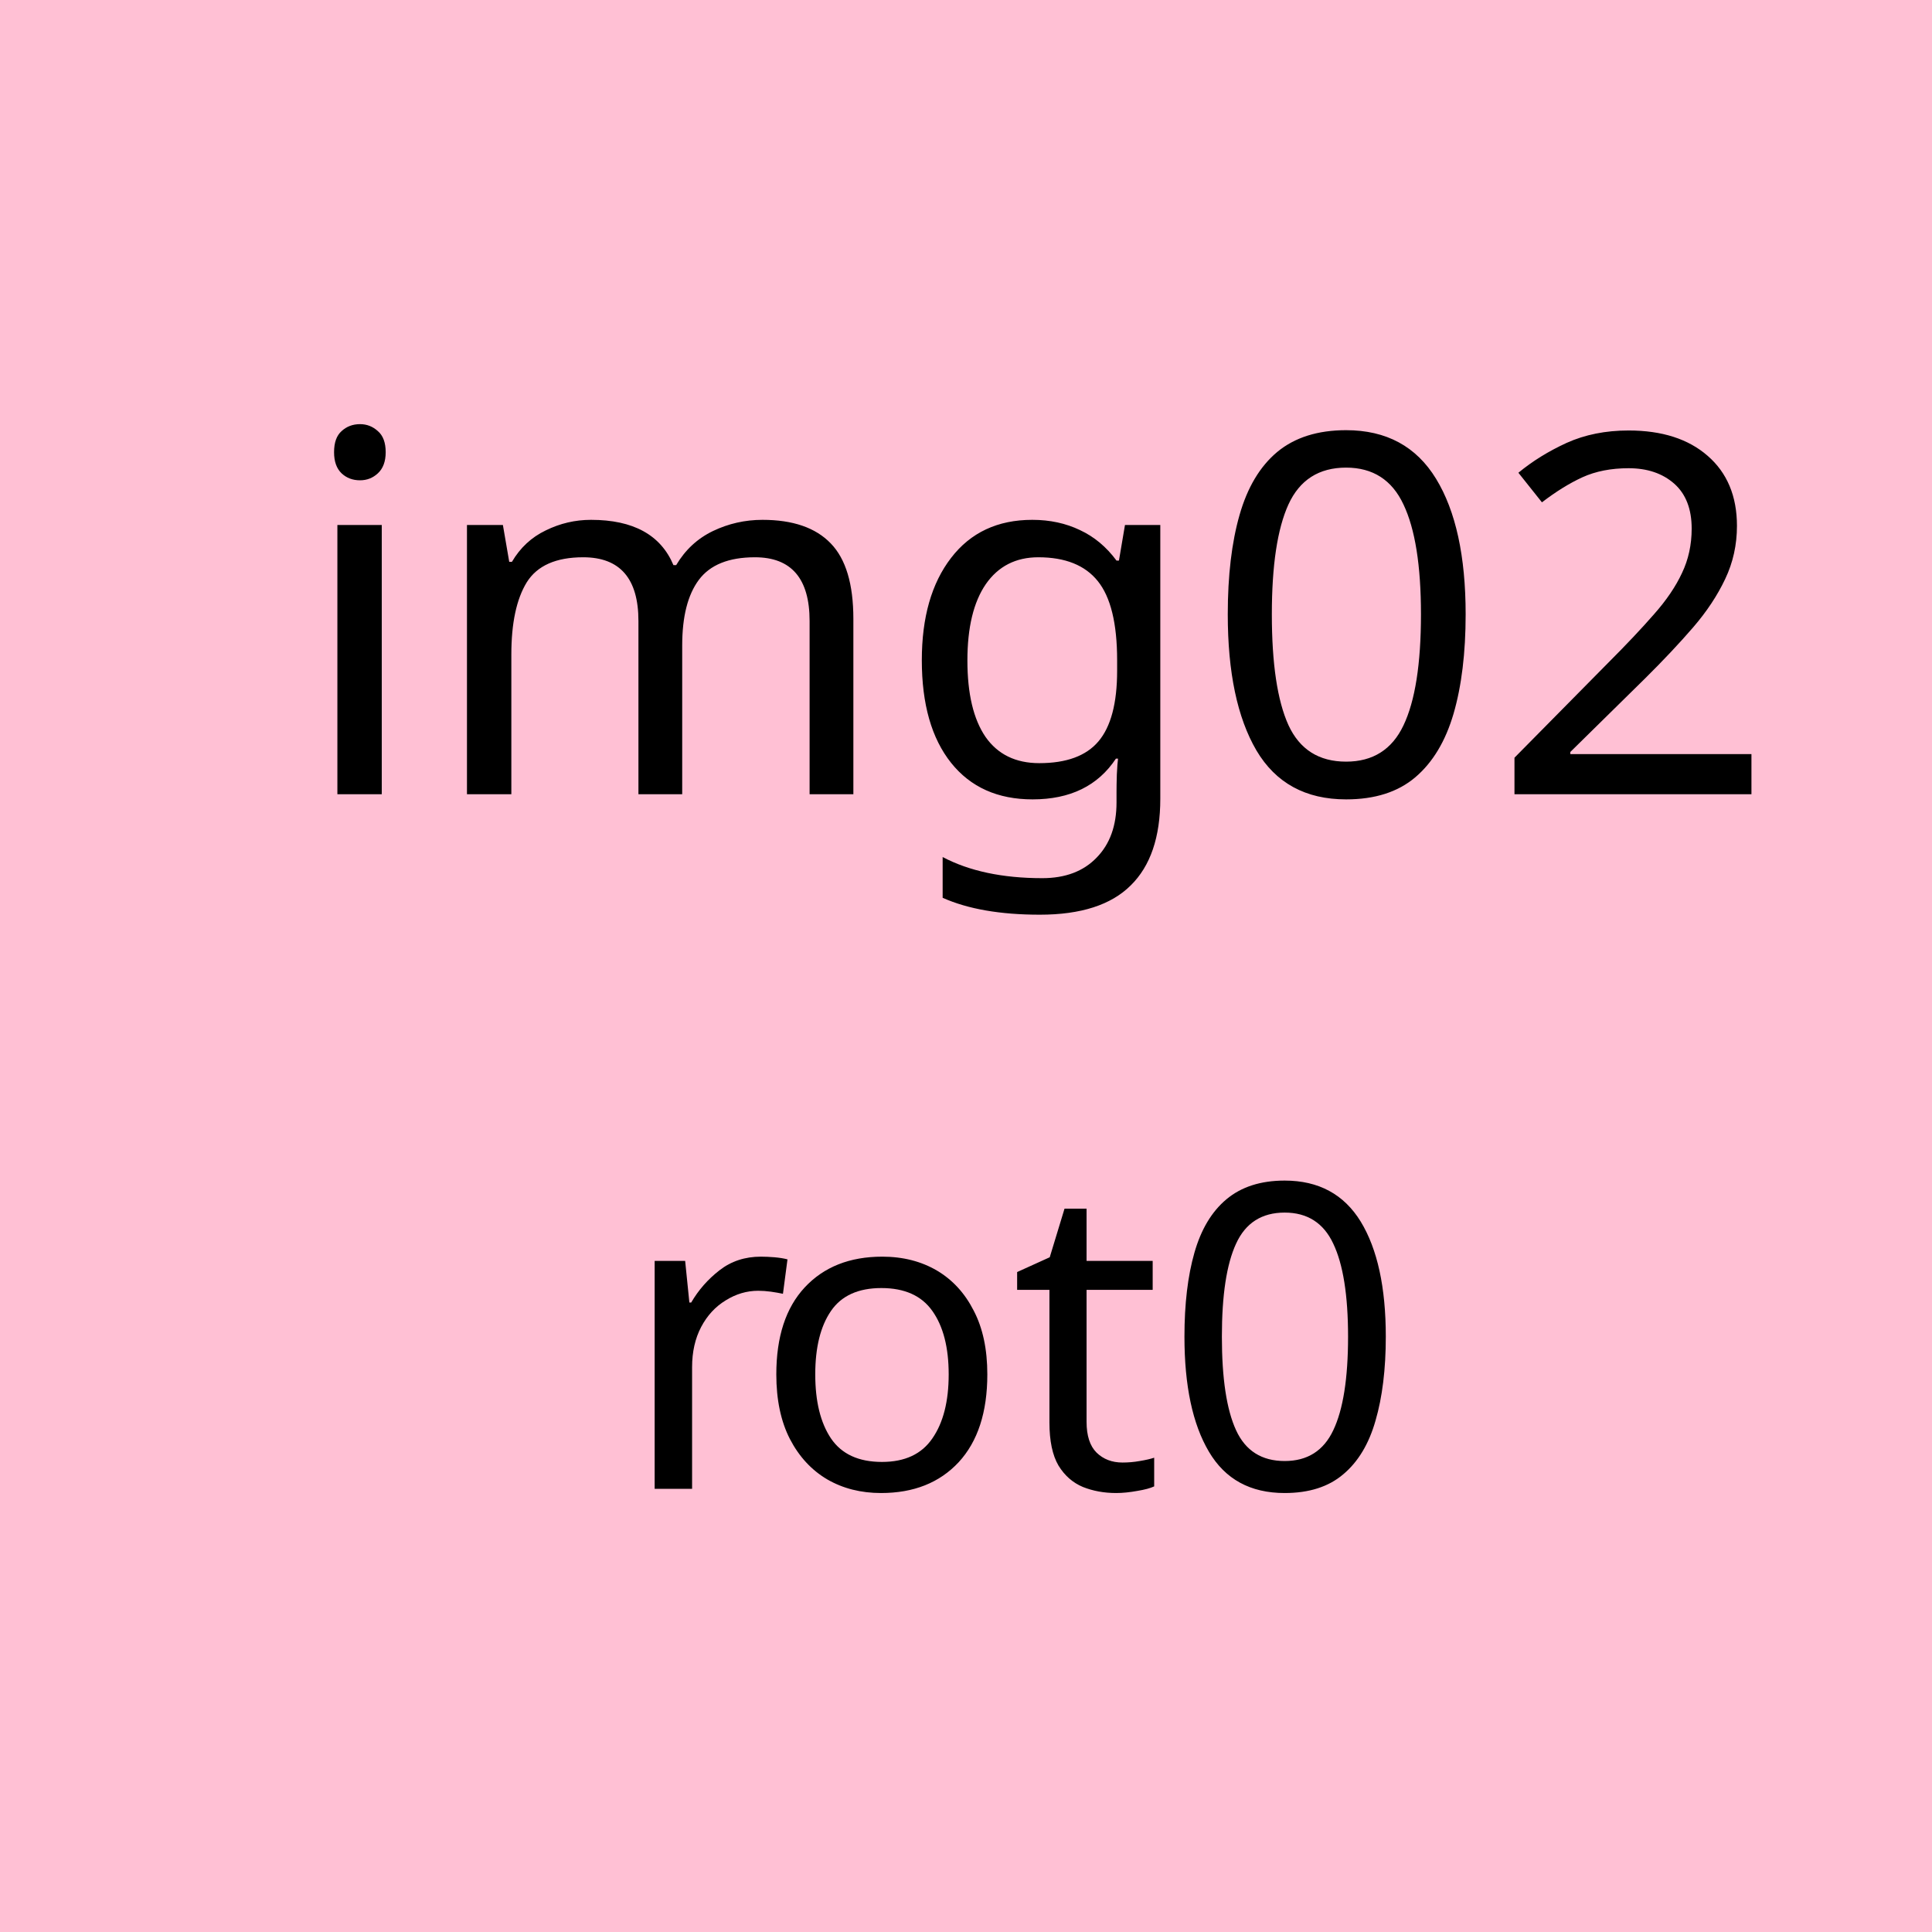
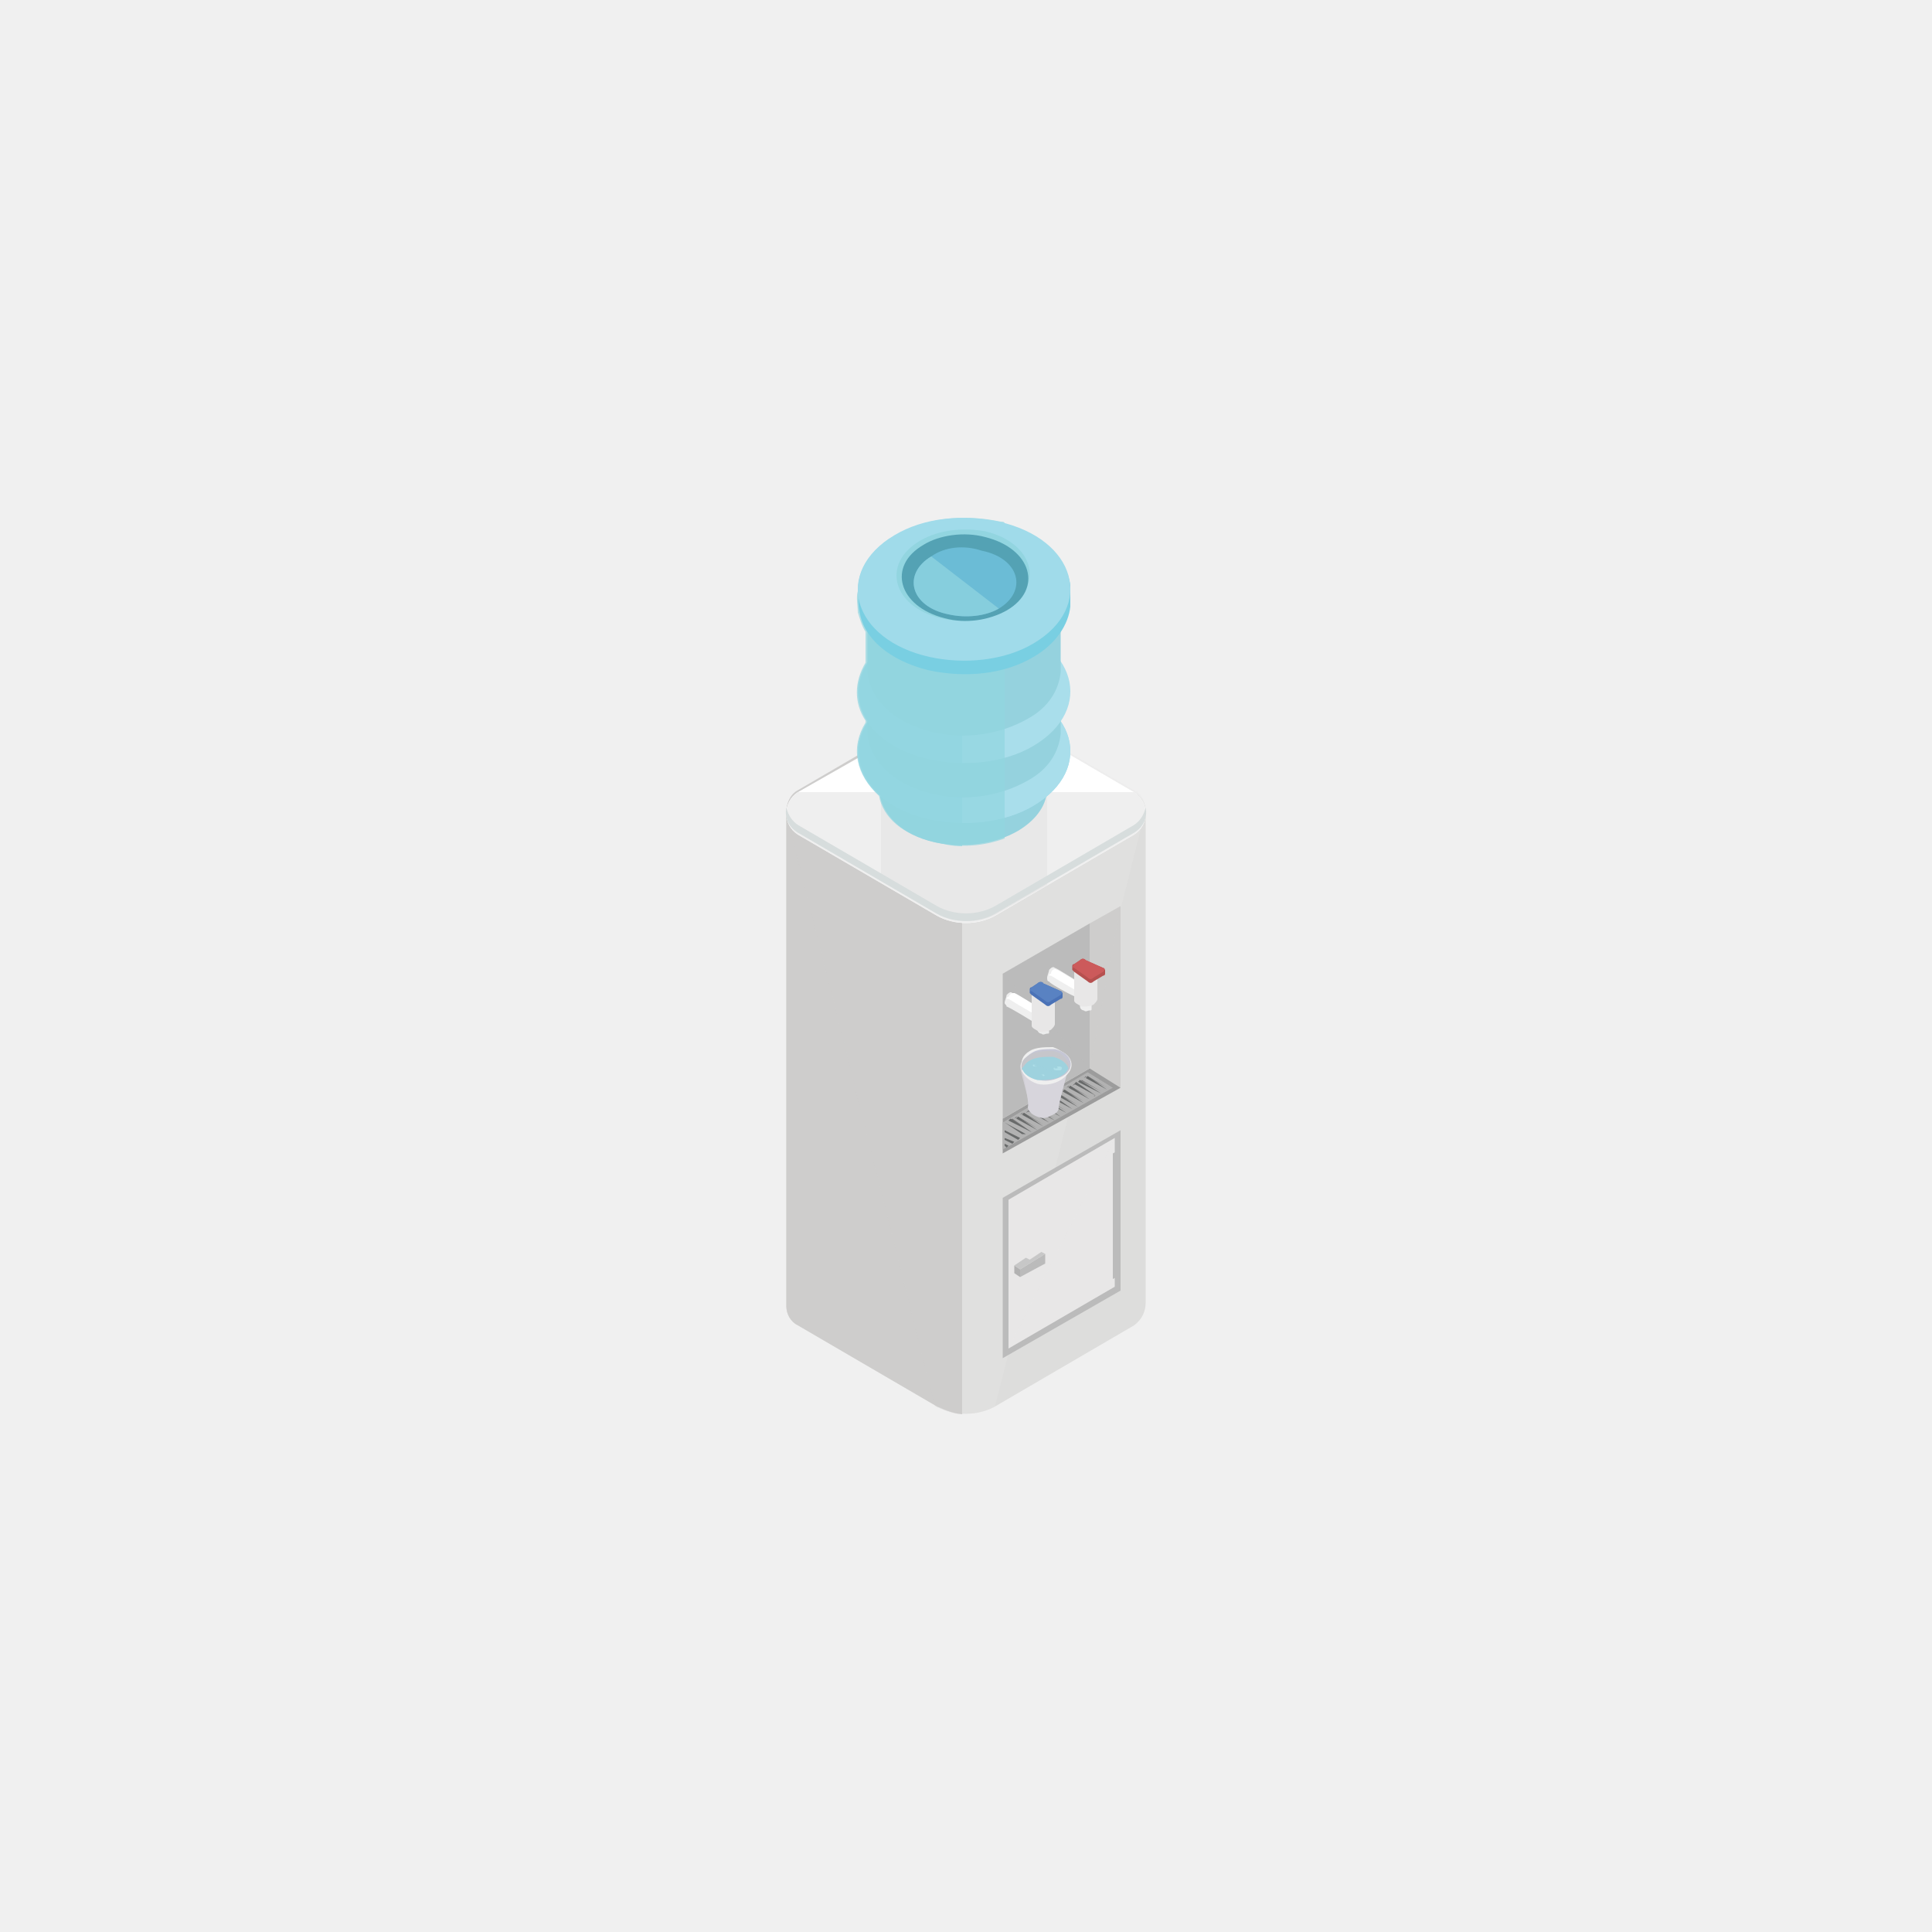
- <svg xmlns="http://www.w3.org/2000/svg" viewBox="0 0 100 100">
-   <defs>
-     <style>.cls-1{fill:#ffc0d4;}.cls-2{font-size:26px;}.cls-2,.cls-3{font-family:MyriadPro-Regular, Myriad Pro;}.cls-3{font-size:22px;letter-spacing:-0.01em;}.cls-4{letter-spacing:0em;}</style>
-   </defs>
-   <g id="bg">
-     <rect class="cls-1" x="-293.47" y="-29.82" width="900.59" height="256.94" />
-     <path d="M606.62-29.32V226.62H-293V-29.32H606.62m1-1H-294V227.62H607.62V-30.32Z" />
-   </g>
-   <g id="img_labels" data-name="img labels">
-     <text class="cls-2" transform="translate(15.26 41.11)">img02</text>
-   </g>
-   <g id="rot0">
-     <text class="cls-3" transform="translate(32.01 77.06)">r<tspan class="cls-4" x="6.97" y="0">ot0</tspan>
-     </text>
+ <svg xmlns="http://www.w3.org/2000/svg" version="1.1" id="Layer_1" x="0px" y="0px" viewBox="0 0 100 100" style="enable-background:new 0 0 100 100;" xml:space="preserve">
+   <style type="text/css">
+ 	.st0{fill:#DDDDDC;}
+ 	.st1{opacity:0.3;fill:#E8E7E7;}
+ 	.st2{fill:#CECDCC;}
+ 	.st3{opacity:0.2;fill:#CECDCC;}
+ 	.st4{fill:#FFFFFF;}
+ 	.st5{fill:#EFEFEF;}
+ 	.st6{fill:#D7DDDD;}
+ 	.st7{fill:#95D2DE;}
+ 	.st8{fill:#A0DBEB;}
+ 	.st9{fill:#A9DEEB;}
+ 	.st10{opacity:0.7;fill:#92D5E0;}
+ 	.st11{fill:#79CFE2;}
+ 	.st12{fill:#A0DBEA;}
+ 	.st13{fill:#92D5E0;}
+ 	.st14{fill:#54A2B4;}
+ 	.st15{fill:#6BBCD6;}
+ 	.st16{fill:#9C9C9C;}
+ 	.st17{fill:#B2B2B2;}
+ 	.st18{fill:#BBBBBB;}
+ 	.st19{opacity:0.2;fill:#BBBBBB;}
+ 	.st20{fill:#777778;}
+ 	.st21{fill:#686A6A;}
+ 	.st22{fill:#E8E7E7;}
+ 	.st23{fill:#B6504F;}
+ 	.st24{fill:#CC5A5B;}
+ 	.st25{fill:#EBECEC;}
+ 	.st26{fill:#4A72B7;}
+ 	.st27{fill:#5982C2;}
+ 	.st28{fill:#C7C7C7;}
+ 	.st29{fill:#D7D5DC;}
+ 	.st30{opacity:0.8;fill:#D7D5DC;}
+ 	.st31{fill:#C5C6D4;}
+ 	.st32{fill:#C6C6CB;}
+ 	.st33{opacity:0.3;fill:#C6C6CB;}
+ 	.st34{fill:#9ED2DE;}
+ 	.st35{opacity:0.6;fill:#9ED2DE;}
+ 	.st36{fill:#AFDFE8;}
+ </style>
+   <g>
+     <g id="XMLID_235_">
+       <g id="XMLID_391_">
+         <path id="XMLID_393_" class="st0" d="M40.7,42.1c0-0.4,0.2-0.9,0.6-1.1l7.2-4.2c0.9-0.5,2.1-0.5,3,0l7.2,4.2     c0.4,0.2,0.6,0.6,0.6,1c0,0.4,0,25.1,0,25.4c0,0.5-0.2,0.9-0.6,1.2l-7.2,4.2c-0.9,0.5-2.1,0.5-3,0l-7.2-4.2     c-0.4-0.2-0.6-0.6-0.6-1C40.7,67.2,40.7,42.5,40.7,42.1z" />
+         <path id="XMLID_16301_" class="st1" d="M51.5,72.8c-0.9,0.5-2.1,0.5-3,0l-7.2-4.2c-0.4-0.2-0.6-0.6-0.6-1c0-0.5,0-25.1,0-25.6     c0-0.4,0.2-0.9,0.6-1.1l7.2-4.2c0.9-0.5,2.1-0.5,3,0l7.2,4.2c0.4,0.2,0.6,0.6,0.6,1" />
+         <path class="st2" d="M49.9,73.2c-0.5,0-0.9-0.2-1.4-0.4l-7.2-4.2c-0.4-0.2-0.6-0.6-0.6-1c0-0.5,0-25.1,0-25.6     c0-0.4,0.2-0.9,0.6-1.1l7.2-4.2c0,0,0,0,0,0h1.3V73.2z" />
+         <path class="st3" d="M40.7,42.1c0-0.4,0.2-0.9,0.6-1.1l7.2-4.2c0,0,0,0,0,0h1.3v36.4c-0.5,0-0.9-0.2-1.4-0.4" />
+         <path id="XMLID_392_" class="st4" d="M48.5,36.9L41.3,41c-0.8,0.5-0.8,1.7,0,2.2l7.2,4.2c0.9,0.5,2.1,0.5,3,0l7.2-4.2     c0.8-0.5,0.8-1.7,0-2.2l-7.2-4.2C50.6,36.3,49.4,36.3,48.5,36.9z" />
+         <path id="XMLID_16300_" class="st5" d="M41.3,41c-0.8,0.5-0.8,1.7,0,2.2l7.2,4.2c0.9,0.5,2.1,0.5,3,0l7.2-4.2     c0.8-0.5,0.8-1.7,0-2.2" />
+         <path class="st3" d="M54.2,45.8l-2.6,1.5c-0.9,0.5-2.1,0.5-3,0l-3-1.7v-4.4h8.6V45.8z" />
+         <path class="st6" d="M41.3,42.7l7.2,4.2c0.9,0.5,2.1,0.5,3,0l7.2-4.2c0.3-0.2,0.5-0.5,0.6-0.9c0.1,0.5-0.1,1-0.6,1.3l-7.2,4.2     c-0.9,0.5-2.1,0.5-3,0l-7.2-4.2c-0.5-0.3-0.7-0.8-0.6-1.3C40.8,42.2,41,42.5,41.3,42.7z" />
+       </g>
+       <g id="XMLID_4704_">
+         <g id="XMLID_4706_">
+           <path id="XMLID_4707_" class="st7" d="M45.5,39.7c0-0.8,0.5-1.5,1.5-2.1h0c1.2-0.7,2.8-0.9,4.3-0.6l0,0c1.8,0.4,2.9,1.6,2.9,2.7      c0,0.8,0,1.1,0,1.1c0,0.8-0.5,1.6-1.5,2.2h0c-1.2,0.7-2.8,0.9-4.3,0.6h0c-1.8-0.4-2.8-1.5-2.9-2.7V39.7z" />
+         </g>
+         <g id="XMLID_347_">
+           <g id="XMLID_388_">
+             <path id="XMLID_390_" class="st8" d="M46.3,36.1L46.3,36.1c-3.2,1.9-2.2,5.4,1.8,6.3l0,0c1.8,0.4,3.9,0.2,5.4-0.7h0       c3.2-1.9,2.2-5.4-1.8-6.3l0,0C49.8,35,47.8,35.2,46.3,36.1z" />
+             <path id="XMLID_389_" class="st9" d="M46.3,36.1L46.3,36.1c-3.2,1.9-2.2,5.4,1.8,6.3l0,0c1.8,0.4,3.9,0.2,5.4-0.7h0       c3.2-1.9,2.2-5.4-1.8-6.3l0,0C49.8,35,47.8,35.2,46.3,36.1z" />
+           </g>
+           <path id="XMLID_387_" class="st7" d="M44.9,36.8c-0.1-1,0.5-2,1.7-2.7l0,0c1.4-0.8,3.2-1.1,4.9-0.7l0,0c2.3,0.5,3.5,2,3.4,3.4      c0,0.2,0,1,0,1.2c-0.1,0.9-0.6,1.8-1.7,2.4l0,0c-1.4,0.8-3.2,1.1-4.9,0.7l0,0c-2.1-0.5-3.2-1.7-3.4-3      C44.9,37.9,44.9,37,44.9,36.8z" />
+           <g id="XMLID_380_">
+             <path id="XMLID_386_" class="st9" d="M46.3,33L46.3,33c-3.2,1.9-2.2,5.4,1.8,6.3l0,0c1.8,0.4,3.9,0.2,5.4-0.7h0       c3.2-1.9,2.2-5.4-1.8-6.3l0,0C49.8,31.9,47.8,32.1,46.3,33z" />
+           </g>
+           <path id="XMLID_370_" class="st7" d="M44.9,32.3c-0.1-1,0.5-2,1.7-2.7v0c1.4-0.8,3.2-1.1,4.9-0.7l0,0c2.3,0.5,3.5,2,3.4,3.4      c0,0.2,0,2.3,0,2.5c-0.1,0.9-0.6,1.8-1.7,2.4l0,0c-1.4,0.8-3.2,1.1-4.9,0.7l0,0c-2.1-0.5-3.2-1.7-3.4-3      C44.9,34.7,44.9,32.5,44.9,32.3z" />
+           <path class="st10" d="M44.9,34.3c0-0.5,0-1.2,0-1.6c-0.2-0.3-0.3-0.7-0.4-1c0-0.3-0.1-0.8,0-1.1c0-1,0.6-2.1,1.9-2.9h0      c1.5-0.9,3.5-1.1,5.4-0.7c0.1,0,0.2,0,0.2,0.1v16.3c-1.1,0.4-2.3,0.5-3.5,0.2h0c-1.7-0.4-2.7-1.3-2.9-2.4      c-1.2-1.1-1.5-2.5-0.7-3.8c0,0,0-0.1,0-0.1C44.3,36.4,44.3,35.3,44.9,34.3z" />
+           <path class="st10" d="M49.8,43.8c-0.5,0-0.9-0.1-1.4-0.2h0c-1.7-0.4-2.7-1.3-2.9-2.4c-1.2-1.1-1.5-2.5-0.7-3.8c0,0,0-0.1,0-0.1      c-0.6-0.9-0.6-2,0-3c0-0.5,0-1.2,0-1.6c-0.2-0.3-0.3-0.7-0.4-1c0-0.3-0.1-0.8,0-1.1c0-1,0.5-1.9,1.6-2.7h3.8V43.8z" />
+           <g id="XMLID_348_">
+             <path id="XMLID_369_" class="st11" d="M46.3,27.8L46.3,27.8c1.5-0.9,3.5-1.1,5.4-0.7v0c2.2,0.5,3.5,1.8,3.7,3.2       c0,0.3,0,0.9,0,1.1c-0.1,0.9-0.7,1.9-1.9,2.6v0c-1.5,0.9-3.5,1.1-5.4,0.7l0,0c-2.1-0.5-3.4-1.7-3.6-3c-0.1-0.3-0.1-1.1,0-1.3       C44.5,29.4,45.1,28.5,46.3,27.8z" />
+             <path id="XMLID_368_" class="st12" d="M46.3,27.7L46.3,27.7c-3.2,1.9-2.2,5.4,1.8,6.3l0,0c1.8,0.4,3.9,0.2,5.4-0.7l0,0       c3.2-1.9,2.2-5.4-1.8-6.3l0,0C49.8,26.6,47.8,26.8,46.3,27.7z" />
+             <path id="XMLID_367_" class="st13" d="M47.6,28L47.6,28c-2,1.2-1.4,3.4,1.1,4l0,0c1.2,0.3,2.5,0.1,3.4-0.5h0       c2-1.2,1.4-3.4-1.1-4h0C49.9,27.3,48.6,27.4,47.6,28z" />
+             <path id="XMLID_363_" class="st14" d="M47.8,28.2L47.8,28.2c-1.9,1.1-1.3,3.2,1.1,3.8l0,0c1.1,0.3,2.3,0.1,3.2-0.4l0,0       c1.9-1.1,1.3-3.2-1.1-3.8l0,0C49.9,27.5,48.6,27.7,47.8,28.2z" />
+             <path id="XMLID_360_" class="st15" d="M48.2,28.8L48.2,28.8c-1.5,0.9-1.1,2.6,0.9,3l0,0c0.9,0.2,1.9,0.1,2.6-0.3v0       c1.5-0.9,1.1-2.6-0.9-3l0,0C49.9,28.2,48.9,28.3,48.2,28.8z" />
+             <path id="XMLID_16303_" class="st10" d="M48.2,28.8L48.2,28.8c-1.5,0.9-1.1,2.6,0.9,3l0,0c0.9,0.2,1.9,0.1,2.6-0.3v0" />
+           </g>
+         </g>
+       </g>
+       <g id="XMLID_245_">
+         <g id="XMLID_246_">
+           <polygon id="XMLID_340_" class="st2" points="56.4,47.8 58,46.9 58,56.3 56.4,55.3     " />
+           <polyline id="XMLID_16304_" class="st3" points="56.4,55.3 56.4,47.8 58,46.9     " />
+           <polygon id="XMLID_338_" class="st16" points="51.9,57.9 56.4,55.3 58,56.3 51.9,59.7     " />
+           <polygon id="XMLID_337_" class="st17" points="51.9,58.1 56.3,55.5 57.6,56.3 51.9,59.5     " />
+           <polygon id="XMLID_336_" class="st18" points="56.4,47.8 56.4,55.3 51.9,57.9 51.9,50.4     " />
+           <polyline id="XMLID_16305_" class="st19" points="51.9,50.4 56.4,47.8 56.4,55.3     " />
+           <g id="XMLID_268_">
+             <g id="XMLID_288_">
+               <g id="XMLID_332_">
+                 <path id="XMLID_335_" class="st20" d="M57.3,56.3L57.3,56.3l-1.1-0.6l-0.1,0.1l0,0l0.2-0.1L57.3,56.3L57.3,56.3         C57.3,56.3,57.3,56.3,57.3,56.3C57.3,56.3,57.3,56.3,57.3,56.3z" />
+                 <path id="XMLID_334_" class="st21" d="M57.3,56.4L57.3,56.4C57.2,56.4,57.2,56.4,57.3,56.4C57.2,56.4,57.2,56.4,57.3,56.4         l-1.1-0.6l0.1-0.1L57.3,56.4L57.3,56.4C57.3,56.3,57.3,56.3,57.3,56.4C57.3,56.4,57.3,56.4,57.3,56.4z" />
+               </g>
+               <g id="XMLID_329_">
+                 <path id="XMLID_331_" class="st20" d="M57,56.5L57,56.5l-1.1-0.6L55.8,56l0,0l0.2-0.1L57,56.5L57,56.5         C57,56.5,57,56.5,57,56.5C57,56.5,57,56.5,57,56.5z" />
+                 <path id="XMLID_330_" class="st21" d="M57,56.6L57,56.6C56.9,56.6,56.9,56.6,57,56.6C56.9,56.6,56.9,56.6,57,56.6L55.8,56         l0.1-0.1L57,56.6L57,56.6C57,56.5,57,56.5,57,56.6C57,56.5,57,56.6,57,56.6z" />
+               </g>
+               <g id="XMLID_316_">
+                 <path id="XMLID_328_" class="st20" d="M56.7,56.7L56.7,56.7l-1.1-0.6l-0.1,0.1l0,0l0.2-0.1L56.7,56.7L56.7,56.7         C56.7,56.6,56.7,56.7,56.7,56.7C56.7,56.7,56.7,56.7,56.7,56.7z" />
+                 <path id="XMLID_327_" class="st21" d="M56.7,56.7L56.7,56.7C56.6,56.8,56.6,56.7,56.7,56.7C56.6,56.7,56.6,56.7,56.7,56.7         l-1.1-0.6l0.1-0.1L56.7,56.7L56.7,56.7C56.7,56.7,56.7,56.7,56.7,56.7C56.7,56.7,56.7,56.7,56.7,56.7z" />
+               </g>
+               <g id="XMLID_310_">
+                 <path id="XMLID_315_" class="st20" d="M56.4,56.8L56.4,56.8l-1.1-0.6l-0.1,0.1l0,0l0.2-0.1L56.4,56.8L56.4,56.8         C56.4,56.8,56.4,56.9,56.4,56.8C56.4,56.9,56.4,56.9,56.4,56.8z" />
+                 <path id="XMLID_314_" class="st21" d="M56.4,56.9L56.4,56.9C56.3,56.9,56.3,56.9,56.4,56.9C56.3,56.9,56.3,56.9,56.4,56.9         l-1.1-0.6l0.1-0.1L56.4,56.9L56.4,56.9C56.4,56.9,56.4,56.9,56.4,56.9C56.4,56.9,56.4,56.9,56.4,56.9z" />
+               </g>
+               <g id="XMLID_307_">
+                 <path id="XMLID_309_" class="st20" d="M56.1,57L56.1,57L55,56.4l-0.1,0.1l0,0l0.2-0.1L56.1,57L56.1,57         C56.1,57,56.1,57,56.1,57C56.1,57,56.1,57,56.1,57z" />
+                 <path id="XMLID_308_" class="st21" d="M56.1,57.1L56.1,57.1C56,57.1,56,57.1,56.1,57.1C56,57.1,56,57.1,56.1,57.1l-1.1-0.6         l0.1-0.1L56.1,57.1L56.1,57.1C56.1,57,56.1,57,56.1,57.1C56.1,57.1,56.1,57.1,56.1,57.1z" />
+               </g>
+               <g id="XMLID_304_">
+                 <path id="XMLID_306_" class="st20" d="M55.8,57.2L55.8,57.2l-1.1-0.6l-0.1,0.1l0,0l0.2-0.1L55.8,57.2L55.8,57.2         C55.8,57.2,55.8,57.2,55.8,57.2C55.8,57.2,55.8,57.2,55.8,57.2z" />
+                 <path id="XMLID_305_" class="st21" d="M55.8,57.3L55.8,57.3C55.7,57.3,55.7,57.3,55.8,57.3C55.7,57.2,55.7,57.2,55.8,57.3         l-1.1-0.6l0.1-0.1L55.8,57.3L55.8,57.3C55.8,57.2,55.8,57.2,55.8,57.3C55.8,57.2,55.8,57.3,55.8,57.3z" />
+               </g>
+               <g id="XMLID_301_">
+                 <path id="XMLID_303_" class="st20" d="M55.5,57.4L55.5,57.4l-1.1-0.6l-0.1,0.1l0,0l0.2-0.1L55.5,57.4L55.5,57.4         C55.5,57.3,55.5,57.4,55.5,57.4C55.5,57.4,55.5,57.4,55.5,57.4z" />
+                 <path id="XMLID_302_" class="st21" d="M55.5,57.4L55.5,57.4C55.4,57.4,55.4,57.4,55.5,57.4C55.4,57.4,55.4,57.4,55.5,57.4         l-1.1-0.6l0.1-0.1L55.5,57.4L55.5,57.4C55.5,57.4,55.5,57.4,55.5,57.4C55.5,57.4,55.5,57.4,55.5,57.4z" />
+               </g>
+               <g id="XMLID_298_">
+                 <path id="XMLID_300_" class="st20" d="M55.2,57.5L55.2,57.5l-1.1-0.6L54,57l0,0l0.2-0.1L55.2,57.5L55.2,57.5         C55.2,57.5,55.2,57.5,55.2,57.5C55.2,57.6,55.2,57.5,55.2,57.5z" />
+                 <path id="XMLID_299_" class="st21" d="M55.2,57.6L55.2,57.6C55.1,57.6,55.1,57.6,55.2,57.6C55.1,57.6,55.1,57.6,55.2,57.6         L54,57l0.1-0.1L55.2,57.6L55.2,57.6C55.2,57.5,55.2,57.6,55.2,57.6C55.2,57.6,55.2,57.6,55.2,57.6z" />
+               </g>
+               <g id="XMLID_295_">
+                 <path id="XMLID_297_" class="st20" d="M54.9,57.7L54.9,57.7l-1.1-0.6l-0.1,0.1l0,0l0.1-0.1L54.9,57.7L54.9,57.7         C54.9,57.7,54.9,57.7,54.9,57.7C54.9,57.7,54.9,57.7,54.9,57.7z" />
+                 <path id="XMLID_296_" class="st21" d="M54.9,57.8L54.9,57.8C54.8,57.8,54.8,57.8,54.9,57.8C54.8,57.8,54.8,57.8,54.9,57.8         l-1.1-0.6l0.1-0.1L54.9,57.8L54.9,57.8C54.9,57.7,54.9,57.7,54.9,57.8C54.9,57.8,54.9,57.8,54.9,57.8z" />
+               </g>
+               <g id="XMLID_292_">
+                 <path id="XMLID_294_" class="st20" d="M54.6,57.9L54.6,57.9l-1.1-0.6l-0.1,0.1l0,0l0.2-0.1L54.6,57.9L54.6,57.9         C54.6,57.9,54.6,57.9,54.6,57.9C54.6,57.9,54.6,57.9,54.6,57.9z" />
+                 <path id="XMLID_293_" class="st21" d="M54.6,58L54.6,58C54.5,58,54.5,58,54.6,58C54.5,57.9,54.5,57.9,54.6,58l-1.1-0.6         l0.1-0.1L54.6,58L54.6,58C54.6,57.9,54.6,57.9,54.6,58C54.6,57.9,54.6,57.9,54.6,58z" />
+               </g>
+               <g id="XMLID_289_">
+                 <path id="XMLID_291_" class="st20" d="M54.3,58.1L54.3,58.1l-1.1-0.6l-0.1,0.1l0,0l0.2-0.1L54.3,58.1L54.3,58.1         C54.3,58,54.3,58.1,54.3,58.1C54.3,58.1,54.3,58.1,54.3,58.1z" />
+                 <path id="XMLID_290_" class="st21" d="M54.3,58.1L54.3,58.1C54.2,58.1,54.2,58.1,54.3,58.1C54.2,58.1,54.2,58.1,54.3,58.1         l-1.1-0.6l0.1-0.1L54.3,58.1L54.3,58.1C54.3,58.1,54.3,58.1,54.3,58.1C54.3,58.1,54.3,58.1,54.3,58.1z" />
+               </g>
+             </g>
+             <g id="XMLID_269_">
+               <g id="XMLID_285_">
+                 <path id="XMLID_287_" class="st20" d="M54,58.2L54,58.2l-1.1-0.6l-0.1,0.1l0,0l0.2-0.1L54,58.2L54,58.2         C54,58.2,54,58.2,54,58.2C54,58.3,54,58.2,54,58.2z" />
+                 <path id="XMLID_286_" class="st21" d="M54,58.3L54,58.3C53.9,58.3,53.9,58.3,54,58.3C53.9,58.3,53.9,58.3,54,58.3l-1.1-0.6         l0.1-0.1L54,58.3L54,58.3C54,58.2,54,58.3,54,58.3C54,58.3,54,58.3,54,58.3z" />
+               </g>
+               <g id="XMLID_282_">
+                 <path id="XMLID_284_" class="st20" d="M53.7,58.4L53.7,58.4l-1.1-0.6l-0.1,0.1l0,0l0.2-0.1L53.7,58.4L53.7,58.4         C53.7,58.4,53.7,58.4,53.7,58.4C53.7,58.4,53.7,58.4,53.7,58.4z" />
+                 <path id="XMLID_283_" class="st21" d="M53.7,58.5L53.7,58.5C53.6,58.5,53.6,58.5,53.7,58.5C53.6,58.5,53.6,58.5,53.7,58.5         l-1.1-0.6l0.1-0.1L53.7,58.5L53.7,58.5C53.7,58.4,53.7,58.4,53.7,58.5C53.7,58.5,53.7,58.5,53.7,58.5z" />
+               </g>
+               <g id="XMLID_279_">
+                 <path id="XMLID_281_" class="st20" d="M53.4,58.6L53.4,58.6L52.3,58L52.2,58l0,0l0.2-0.1L53.4,58.6L53.4,58.6         C53.4,58.6,53.4,58.6,53.4,58.6C53.4,58.6,53.4,58.6,53.4,58.6z" />
+                 <path id="XMLID_280_" class="st21" d="M53.4,58.6L53.4,58.6C53.3,58.7,53.3,58.7,53.4,58.6C53.3,58.6,53.3,58.6,53.4,58.6         L52.2,58l0.1-0.1L53.4,58.6L53.4,58.6C53.4,58.6,53.4,58.6,53.4,58.6C53.4,58.6,53.4,58.6,53.4,58.6z" />
+               </g>
+               <g id="XMLID_270_">
+                 <path id="XMLID_278_" class="st20" d="M53.1,58.8L53.1,58.8L52,58.1l-0.1,0.1v0l0.1-0.1L53.1,58.8L53.1,58.8         C53.1,58.7,53.1,58.8,53.1,58.8C53.1,58.8,53.1,58.8,53.1,58.8z" />
+                 <path id="XMLID_277_" class="st21" d="M52,58.1l1.1,0.6l0,0c0,0,0,0,0,0c0,0,0,0-0.1,0c0,0-0.1,0-0.1,0c0,0,0,0,0,0L52,58.1         L52,58.1L52,58.1z" />
+                 <path id="XMLID_276_" class="st20" d="M52.8,58.9L52.8,58.9l-0.9-0.5v0L52.8,58.9L52.8,58.9C52.8,58.9,52.8,58.9,52.8,58.9         C52.8,58.9,52.8,58.9,52.8,58.9z" />
+                 <path id="XMLID_275_" class="st21" d="M52.8,58.9L52.8,58.9C52.8,58.9,52.8,58.9,52.8,58.9C52.8,59,52.8,59,52.8,58.9         C52.7,59,52.7,59,52.7,59c0,0,0,0,0,0l-0.7-0.4v-0.1L52.8,58.9z" />
+                 <path id="XMLID_274_" class="st20" d="M52.5,59.1L52.5,59.1l-0.6-0.3v0L52.5,59.1L52.5,59.1C52.5,59.1,52.5,59.1,52.5,59.1         C52.5,59.1,52.5,59.1,52.5,59.1z" />
+                 <path id="XMLID_273_" class="st21" d="M52.5,59.1L52.5,59.1C52.5,59.1,52.5,59.1,52.5,59.1C52.5,59.1,52.5,59.2,52.5,59.1         c-0.1,0.1-0.1,0.1-0.1,0.1c0,0,0,0,0,0l-0.4-0.2v-0.1L52.5,59.1z" />
+                 <path id="XMLID_272_" class="st20" d="M52.2,59.3L52.2,59.3l-0.3-0.1v0L52.2,59.3L52.2,59.3C52.2,59.2,52.2,59.3,52.2,59.3         C52.2,59.3,52.2,59.3,52.2,59.3z" />
+                 <path id="XMLID_271_" class="st21" d="M52.2,59.3L52.2,59.3C52.2,59.3,52.2,59.3,52.2,59.3C52.2,59.3,52.2,59.3,52.2,59.3         c-0.1,0.1-0.1,0.1-0.1,0.1c0,0,0,0,0,0l-0.1-0.1v-0.1L52.2,59.3z" />
+               </g>
+             </g>
+           </g>
+           <g id="XMLID_247_">
+             <g id="XMLID_258_">
+               <g id="XMLID_266_">
+                 <path id="XMLID_267_" class="st5" d="M54.3,50.8c-0.1,0-0.1-0.1-0.1-0.2l0,0c0-0.1,0.1-0.3,0.1-0.4l0,0         c0.1-0.1,0.2-0.2,0.3-0.1c0.1,0,1.3,0.8,1.4,0.8c0.1,0,0.1,0.1,0.1,0.2l0,0c0,0.1-0.1,0.3-0.1,0.4l0,0         c-0.1,0.1-0.2,0.1-0.3,0.1C55.6,51.6,54.3,50.9,54.3,50.8z" />
+               </g>
+               <path class="st4" d="M54.7,50.2c0.1,0,1.3,0.8,1.4,0.8c0,0,0,0,0.1,0.1c0,0.1-0.1,0.1-0.1,0.1c-0.1,0.1-0.2,0.1-0.3,0.1        c-0.1,0-1.4-0.8-1.4-0.8c0,0,0,0-0.1,0c0-0.1,0.1-0.1,0.1-0.1C54.4,50.2,54.6,50.1,54.7,50.2z" />
+               <g id="XMLID_264_">
+                 <path id="XMLID_265_" class="st5" d="M55.9,51.4c0-0.1,0-0.1,0.1-0.1l0,0c0.1,0,0.2-0.1,0.3,0h0c0.1,0,0.2,0.1,0.2,0.2         c0,0.1,0,0.7,0,0.7c0,0.1,0,0.1-0.1,0.1l0,0c-0.1,0-0.2,0.1-0.3,0l0,0c-0.1,0-0.2-0.1-0.2-0.2C55.9,52,55.9,51.4,55.9,51.4z" />
+               </g>
+               <g id="XMLID_262_">
+                 <path id="XMLID_263_" class="st22" d="M55.6,50.2c0-0.1,0.1-0.2,0.2-0.3l0,0c0.2-0.1,0.4-0.1,0.6-0.1l0,0         c0.2,0.1,0.4,0.2,0.4,0.4c0,0.1,0,1.3,0,1.5c0,0.1-0.1,0.2-0.2,0.3l0,0c-0.2,0.1-0.4,0.1-0.6,0.1l0,0         c-0.2-0.1-0.4-0.2-0.4-0.3C55.6,51.6,55.6,50.3,55.6,50.2z" />
+               </g>
+               <g id="XMLID_259_">
+                 <path id="XMLID_261_" class="st23" d="M55.5,50c0,0,0-0.1,0.1-0.1l0.3-0.2c0.1-0.1,0.2-0.1,0.3,0l0.9,0.4         c0,0,0.1,0.1,0.1,0.1c0,0,0,0.2,0,0.2c0,0,0,0.1-0.1,0.1l-0.5,0.3c-0.1,0.1-0.2,0.1-0.3,0l-0.7-0.5c0,0-0.1-0.1-0.1-0.1         C55.5,50.1,55.5,50,55.5,50z" />
+                 <path id="XMLID_260_" class="st24" d="M55.9,49.7l-0.3,0.2c-0.1,0.1-0.1,0.2,0,0.2l0.7,0.5c0.1,0.1,0.2,0.1,0.3,0l0.5-0.3         c0.1-0.1,0.1-0.2,0-0.2l-0.9-0.4C56.1,49.6,56,49.6,55.9,49.7z" />
+               </g>
+             </g>
+             <g id="XMLID_248_">
+               <g id="XMLID_256_">
+                 <path id="XMLID_257_" class="st5" d="M52.1,52.1C52.1,52,52,52,52,51.9l0,0c0-0.1,0.1-0.3,0.1-0.4h0c0.1-0.1,0.2-0.2,0.3-0.1         c0.1,0,1.3,0.8,1.4,0.8c0.1,0,0.1,0.1,0.1,0.2l0,0c0,0.1-0.1,0.3-0.1,0.4l0,0c-0.1,0.1-0.2,0.1-0.3,0.1         C53.5,52.9,52.2,52.1,52.1,52.1z" />
+               </g>
+               <path class="st4" d="M52.5,51.4c0.1,0,1.3,0.8,1.4,0.8c0,0,0,0,0.1,0.1c0,0.1-0.1,0.1-0.1,0.1c-0.1,0.1-0.2,0.1-0.3,0.1        c-0.1,0-1.4-0.8-1.4-0.8c0,0,0,0-0.1,0c0-0.1,0.1-0.1,0.1-0.1h0C52.3,51.4,52.4,51.4,52.5,51.4z" />
+               <g id="XMLID_254_">
+                 <path id="XMLID_255_" class="st25" d="M53.7,52.6c0-0.1,0-0.1,0.1-0.1l0,0c0.1,0,0.2-0.1,0.3,0l0,0c0.1,0,0.2,0.1,0.2,0.2         c0,0.1,0,0.7,0,0.7c0,0.1,0,0.1-0.1,0.1l0,0c-0.1,0-0.2,0.1-0.3,0l0,0c-0.1,0-0.2-0.1-0.2-0.2C53.7,53.3,53.7,52.6,53.7,52.6         z" />
+               </g>
+               <g id="XMLID_252_">
+                 <path id="XMLID_253_" class="st22" d="M53.4,51.5c0-0.1,0.1-0.2,0.2-0.3l0,0c0.2-0.1,0.4-0.1,0.6-0.1l0,0         c0.2,0.1,0.4,0.2,0.4,0.4c0,0.1,0,1.3,0,1.5c0,0.1-0.1,0.2-0.2,0.3l0,0c-0.2,0.1-0.4,0.1-0.6,0.1l0,0         c-0.2-0.1-0.4-0.2-0.4-0.3C53.4,52.8,53.4,51.6,53.4,51.5z" />
+               </g>
+               <g id="XMLID_249_">
+                 <path id="XMLID_251_" class="st26" d="M53.3,51.2c0,0,0-0.1,0.1-0.1l0.3-0.2c0.1-0.1,0.2-0.1,0.3,0l0.9,0.4         c0,0,0.1,0.1,0.1,0.1c0,0,0,0.2,0,0.2c0,0,0,0.1-0.1,0.1L54.4,52c-0.1,0.1-0.2,0.1-0.3,0l-0.7-0.5c0,0-0.1-0.1-0.1-0.1         C53.3,51.3,53.3,51.3,53.3,51.2z" />
+                 <path id="XMLID_250_" class="st27" d="M53.7,50.9l-0.3,0.2c-0.1,0.1-0.1,0.2,0,0.2l0.7,0.5c0.1,0.1,0.2,0.1,0.3,0l0.5-0.3         c0.1-0.1,0.1-0.2,0-0.2l-0.9-0.4C54,50.8,53.8,50.8,53.7,50.9z" />
+               </g>
+             </g>
+           </g>
+         </g>
+       </g>
+       <g id="XMLID_236_">
+         <polygon id="XMLID_244_" class="st18" points="58,58.5 58,66.8 51.9,70.3 51.9,62    " />
+         <g id="XMLID_237_">
+           <polygon id="XMLID_243_" class="st22" points="57.7,58.9 57.7,66.6 52.2,69.8 52.2,62.1     " />
+           <polyline id="XMLID_16302_" class="st1" points="52.2,69.8 52.2,62.1 57.7,58.9     " />
+           <polygon id="XMLID_242_" class="st18" points="57.8,59.6 57.8,66.1 57.6,66.2 57.6,59.7     " />
+           <g id="XMLID_238_">
+             <polygon id="XMLID_241_" class="st17" points="52.5,65.9 52.5,65.5 52.8,65.7 52.8,66.1 52.8,66.1      " />
+             <polygon id="XMLID_240_" class="st18" points="54.1,64.9 54.1,65.4 52.8,66.1 52.8,65.7      " />
+             <polygon id="XMLID_239_" class="st28" points="53.1,65.1 53.1,65.1 53.3,65.2 53.9,64.8 53.9,64.8 54.1,64.9 52.8,65.7        52.5,65.5      " />
+           </g>
+         </g>
+       </g>
+     </g>
+     <g id="XMLID_16315_">
+       <g id="XMLID_16329_">
+         <path id="XMLID_16333_" class="st29" d="M52.9,55.2c0-0.2,0.2-0.5,0.4-0.6l0,0c0.3-0.2,0.8-0.3,1.2-0.2l0,0     c0.5,0.1,0.8,0.5,0.8,0.8c0,0.2-0.5,1.9-0.5,2.1c0,0.2-0.1,0.3-0.3,0.4l0,0c-0.2,0.1-0.5,0.2-0.8,0.1l0,0     c-0.3-0.1-0.5-0.3-0.5-0.5C53.3,57.1,52.9,55.4,52.9,55.2z" />
+         <path class="st30" d="M53.3,57.3c0-0.2-0.5-1.9-0.5-2.1c0-0.1,0.1-0.3,0.2-0.4c0.3-0.1,0.7-0.2,1.1-0.1c0.5,0.1,0.8,0.5,0.8,0.8     c0,0.2-0.5,1.9-0.5,2.1c0,0.1,0,0.1-0.1,0.2c-0.2,0.1-0.4,0.1-0.6,0C53.5,57.7,53.3,57.5,53.3,57.3z" />
+         <path id="XMLID_16332_" class="st5" d="M53.3,54.6L53.3,54.6c-0.7,0.4-0.5,1.2,0.4,1.5l0,0c0.4,0.1,0.9,0,1.2-0.2l0,0     c0.7-0.4,0.5-1.2-0.4-1.5l0,0C54.1,54.3,53.6,54.4,53.3,54.6z" />
+         <path id="XMLID_16331_" class="st5" d="M53.3,54.5L53.3,54.5c-0.8,0.5-0.5,1.3,0.4,1.5l0,0c0.4,0.1,0.9,0,1.3-0.2l0,0     c0.8-0.5,0.5-1.3-0.4-1.5l0,0C54.1,54.2,53.6,54.3,53.3,54.5z" />
+         <path id="XMLID_16330_" class="st5" d="M53.3,54.4L53.3,54.4c-0.7,0.4-0.5,1.2,0.4,1.5l0,0c0.4,0.1,0.9,0,1.2-0.2l0,0     c0.7-0.4,0.5-1.2-0.4-1.5l0,0C54.1,54.2,53.6,54.2,53.3,54.4z" />
+       </g>
+       <path id="XMLID_16328_" class="st31" d="M53.4,54.5L53.4,54.5c-0.7,0.4-0.5,1.2,0.4,1.4l0,0c0.4,0.1,0.8,0,1.2-0.2l0,0    c0.7-0.4,0.5-1.2-0.4-1.4l0,0C54.1,54.3,53.7,54.3,53.4,54.5z" />
+       <g id="XMLID_16323_">
+         <path id="XMLID_16327_" class="st32" d="M54.5,54.8L54.5,54.8c-0.4-0.1-0.8,0-1.2,0.2l0,0c-0.2,0.1-0.3,0.3-0.4,0.4     c-0.1-0.3,0-0.6,0.4-0.8l0,0c0.3-0.2,0.8-0.2,1.2-0.2l0,0c0.6,0.1,0.9,0.6,0.8,1C55.2,55.1,54.9,54.9,54.5,54.8z" />
+         <path class="st33" d="M53.4,54.8c0.3-0.2,0.8-0.2,1.2-0.2c0.5,0.1,0.7,0.4,0.8,0.7c0,0,0,0.1,0,0.1c-0.1-0.2-0.4-0.5-0.8-0.6     c-0.4-0.1-0.8,0-1.2,0.2c-0.2,0.1-0.3,0.3-0.4,0.4c0,0,0-0.1,0-0.1C53,55.1,53.1,54.9,53.4,54.8z" />
+         <path id="XMLID_16326_" class="st34" d="M54.9,55.7L54.9,55.7c-0.3,0.2-0.8,0.2-1.2,0.2l0,0c-0.4-0.1-0.7-0.3-0.8-0.6     c0.1-0.1,0.2-0.3,0.4-0.4l0,0c0.3-0.2,0.8-0.2,1.2-0.2l0,0c0.4,0.1,0.7,0.3,0.8,0.6C55.2,55.5,55.1,55.6,54.9,55.7z" />
+         <path id="XMLID_16325_" class="st35" d="M54.5,54.8" />
+         <path id="XMLID_16324_" class="st35" d="M54.9,55.7L54.9,55.7c-0.3,0.2-0.8,0.2-1.2,0.2l0,0c-0.4-0.1-0.7-0.3-0.8-0.6     c0.1-0.1,0.2-0.3,0.4-0.4l0,0" />
+       </g>
+       <path id="XMLID_16322_" class="st36" d="M54.6,55.2L54.6,55.2c-0.1,0.1-0.1,0.2,0.1,0.2l0,0c0.1,0,0.1,0,0.2,0l0,0    c0.1-0.1,0.1-0.2-0.1-0.2l0,0C54.7,55.2,54.7,55.2,54.6,55.2z" />
+       <path id="XMLID_16321_" class="st34" d="M54.6,55.2L54.6,55.2c-0.1,0,0,0.1,0,0.1l0,0c0,0,0.1,0,0.1,0l0,0c0.1,0,0-0.1,0-0.1l0,0    C54.7,55.2,54.7,55.2,54.6,55.2z" />
+       <path id="XMLID_16320_" class="st36" d="M53.9,55.6L53.9,55.6C53.9,55.7,53.9,55.7,53.9,55.6L53.9,55.6c0.1,0.1,0.1,0.1,0.1,0.1    l0,0C54.1,55.7,54.1,55.6,53.9,55.6L53.9,55.6C54,55.6,53.9,55.6,53.9,55.6z" />
+       <path id="XMLID_16319_" class="st34" d="M53.9,55.6L53.9,55.6C53.9,55.7,53.9,55.7,53.9,55.6L53.9,55.6C54,55.7,54,55.7,53.9,55.6    L53.9,55.6C54,55.7,54,55.6,53.9,55.6L53.9,55.6C54,55.6,54,55.6,53.9,55.6z" />
+       <path id="XMLID_16318_" class="st36" d="M53.5,55.1L53.5,55.1c-0.1,0,0,0.1,0,0.1l0,0c0,0,0.1,0,0.1,0l0,0c0.1,0,0-0.1,0-0.1l0,0    C53.6,55.1,53.5,55.1,53.5,55.1z" />
+       <path id="XMLID_16317_" class="st34" d="M53.5,55.1L53.5,55.1C53.5,55.1,53.5,55.2,53.5,55.1L53.5,55.1c0.1,0.1,0.1,0.1,0.1,0.1    l0,0C53.7,55.1,53.7,55.1,53.5,55.1L53.5,55.1C53.6,55.1,53.6,55.1,53.5,55.1z" />
+     </g>
  </g>
</svg>
